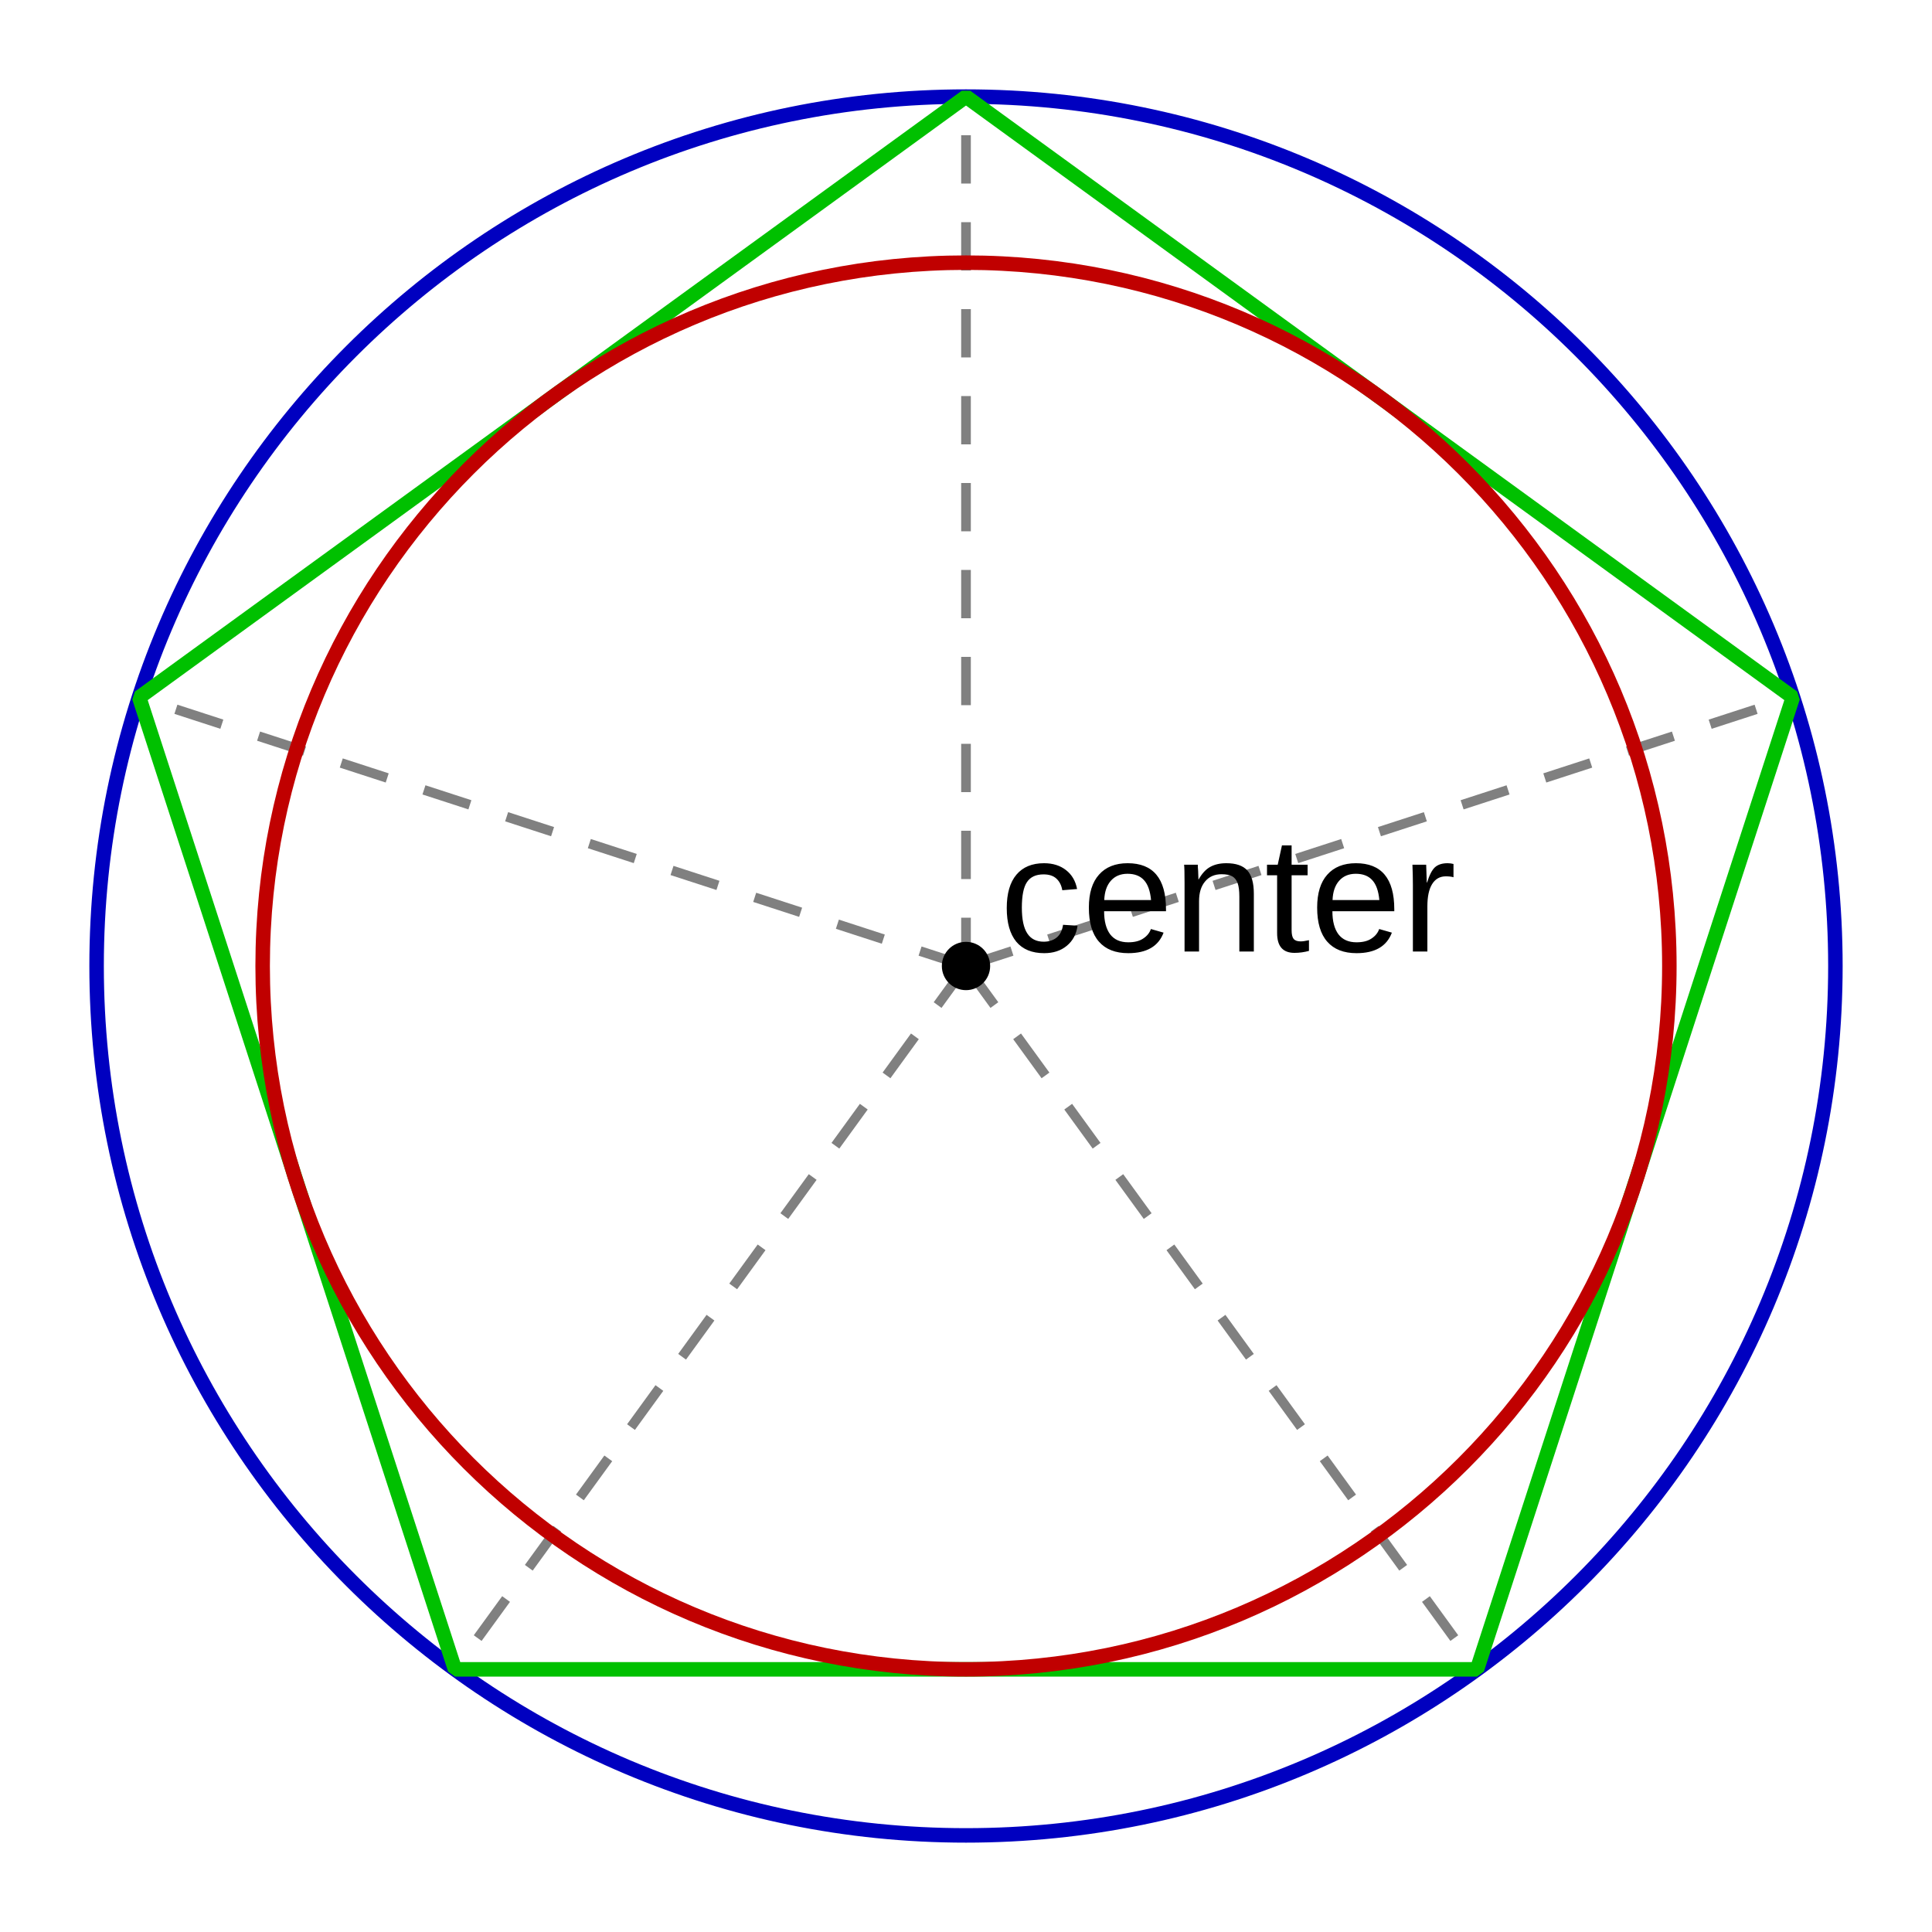
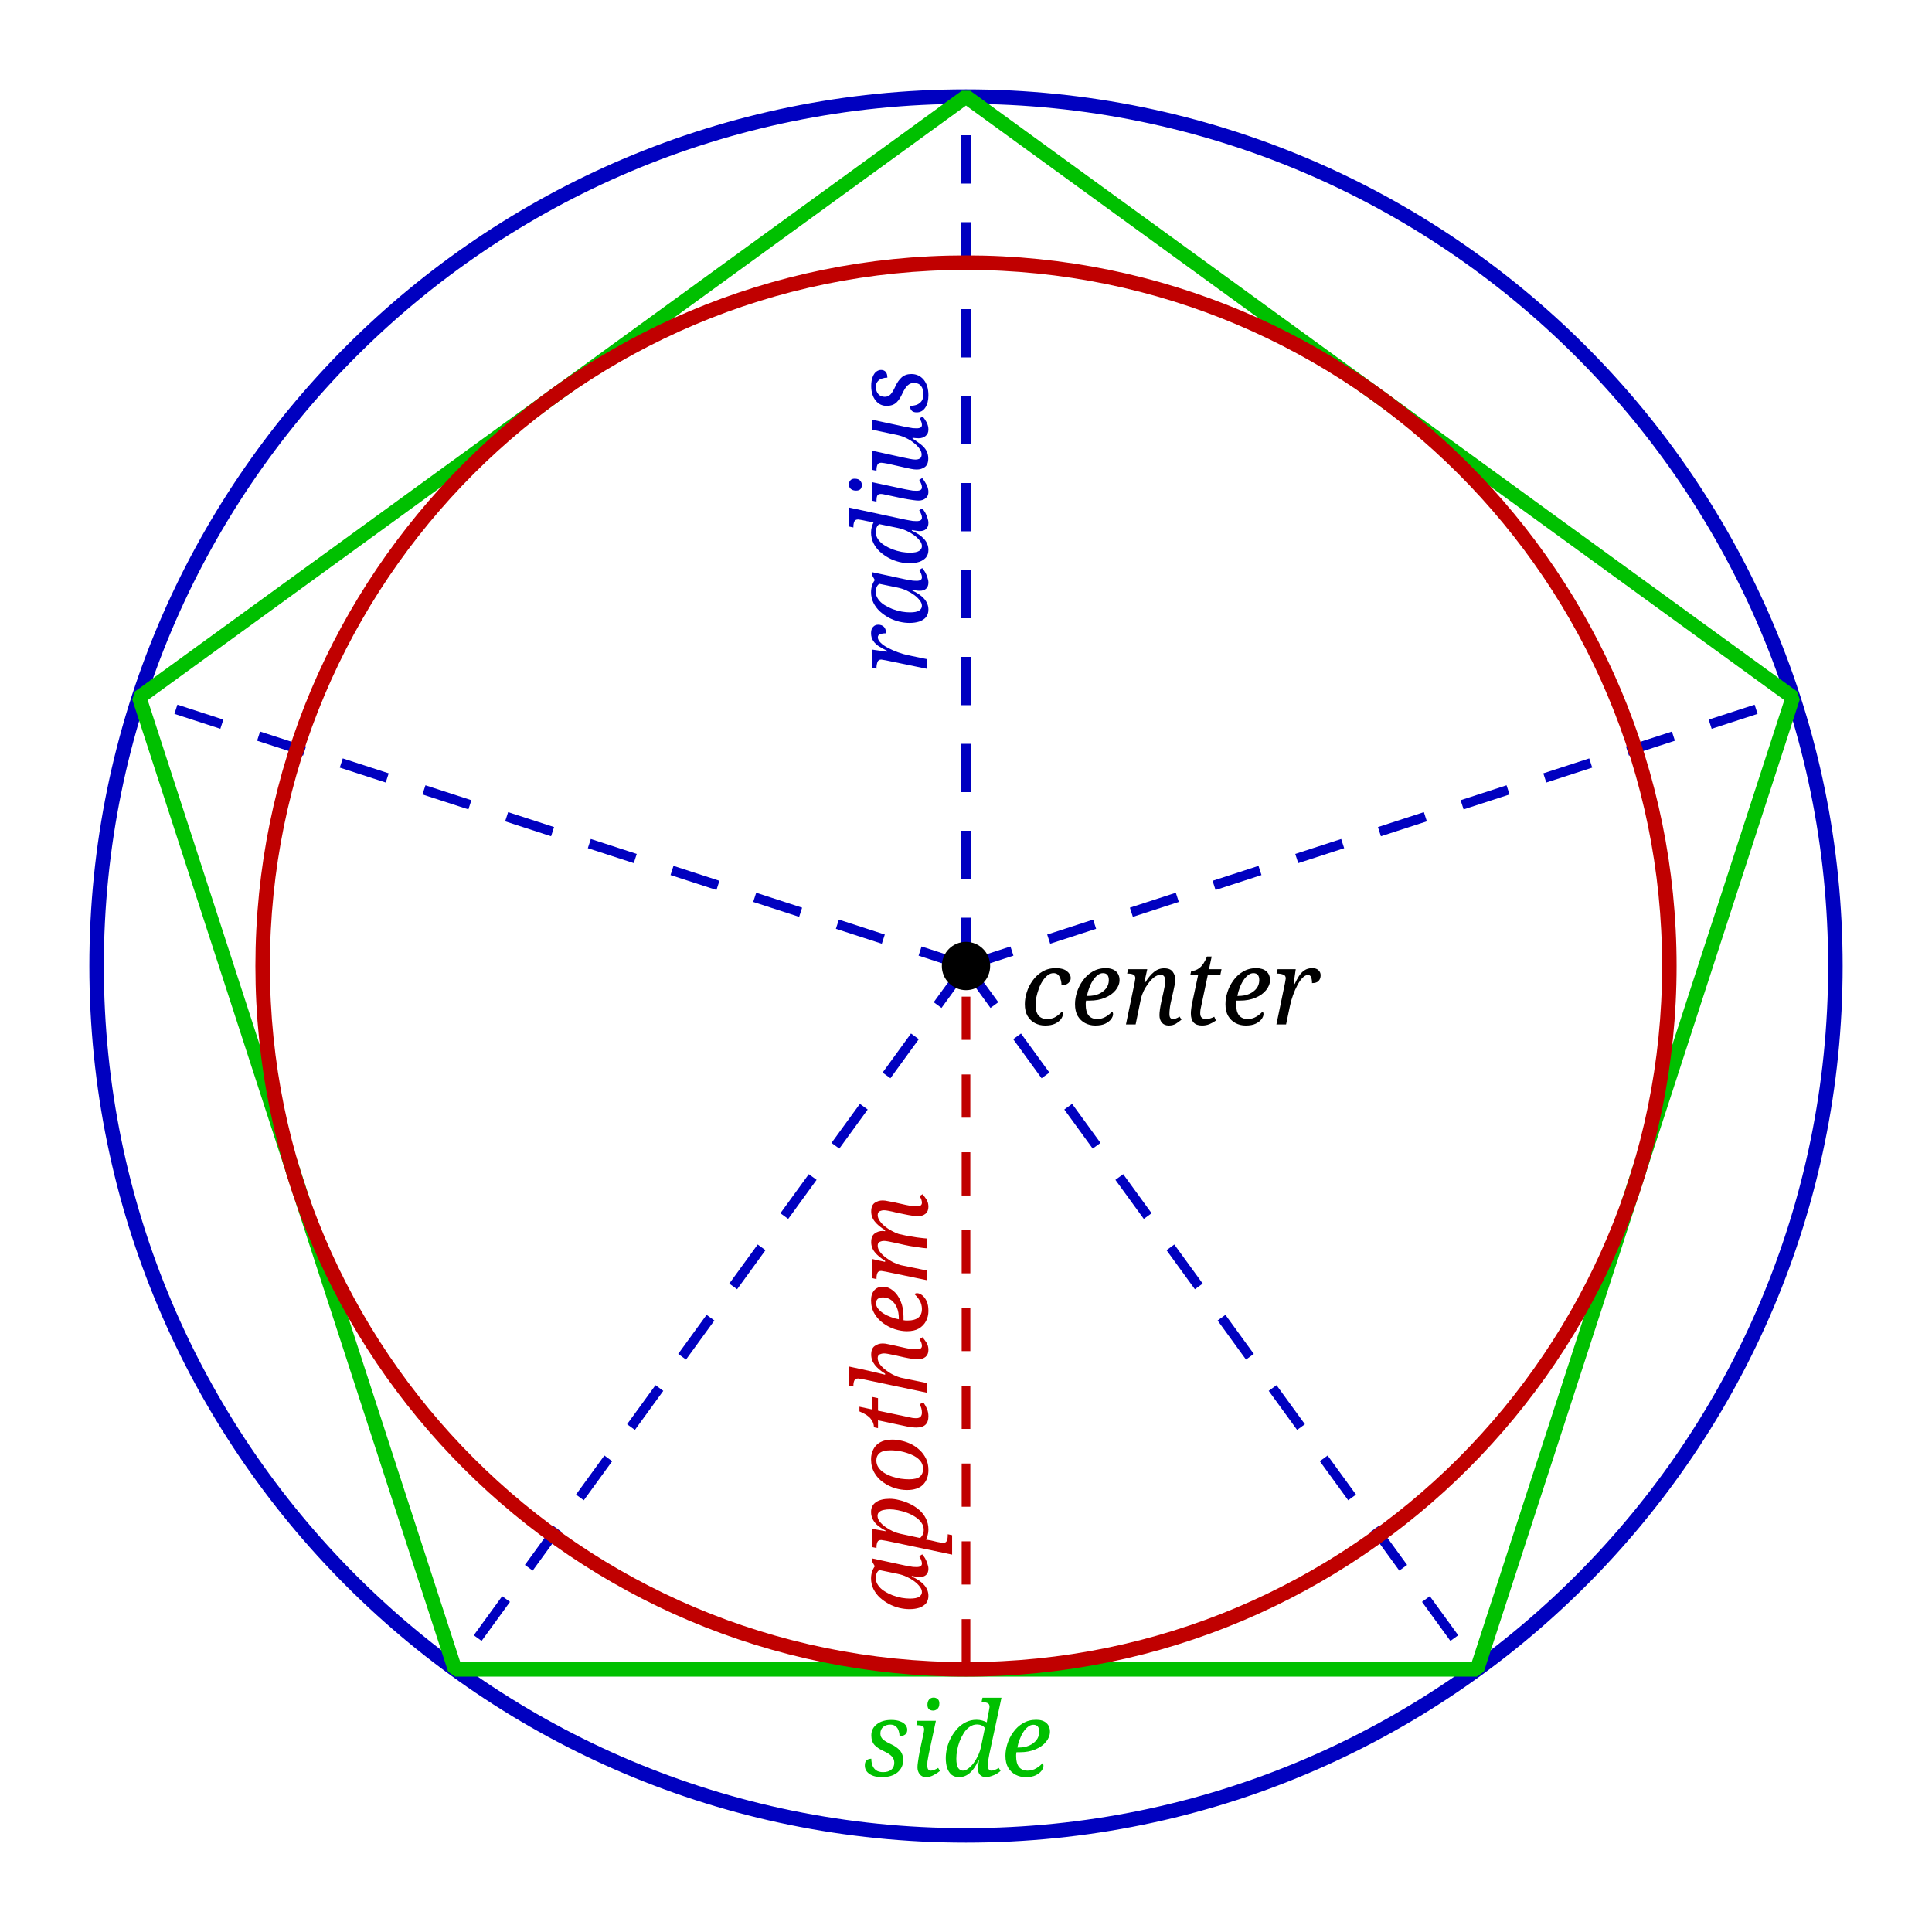
- <svg xmlns="http://www.w3.org/2000/svg" viewBox="0 0 200 200">
-   <g fill="none" stroke="#808080" stroke-dasharray="5 4" stroke-width="1">
-     <line x1="100" y1="100" x2="100" y2="10" />
-     <line x1="100" y1="100" x2="185.595" y2="72.189" />
-     <line x1="100" y1="100" x2="152.9" y2="172.811" />
-     <line x1="100" y1="100" x2="47.099" y2="172.811" />
-     <line x1="100" y1="100" x2="14.409" y2="72.189" />
-   </g>
-   <circle cx="100" cy="100" r="90" fill="none" stroke="#0000c0" stroke-width="1.5" />
-   <polygon style="fill: none; stroke: #00c000; stroke-linejoin: bevel; stroke-width: 1.5" points="100, 10 185.595, 72.189 152.9, 172.811 47.099, 172.811 14.409, 72.189" />
-   <circle cx="100" cy="100" r="72.811" fill="none" stroke="#c00000" stroke-width="1.5" />
-   <circle cx="100" cy="100" r="2.5" fill="black" stroke="none" />
-   <text x="103.5" y="98.5" font-family="Arial" font-size="17" fill="black">center</text>
+ <svg xmlns="http://www.w3.org/2000/svg" viewBox="0 0 200 200" version="1.1" id="svg24">
+   <line x1="100" y1="100" x2="100" y2="10" id="line2" style="fill:none;stroke:#0000c0;stroke-width:1;stroke-dasharray:5, 4;fill-opacity:1;stroke-opacity:1" />
+   <line x1="100" y1="172.087" x2="100" y2="100" id="line2-6" style="fill:#000000;stroke:#c00000;stroke-width:0.895;stroke-dasharray:4.475, 3.58;fill-opacity:1;stroke-opacity:1" />
+   <line x1="100" y1="100" x2="185.595" y2="72.188" id="line4" style="fill:none;stroke:#0000c0;stroke-width:1;stroke-dasharray:5, 4;stroke-opacity:1" />
+   <line x1="100" y1="100" x2="152.9" y2="172.811" id="line6" style="fill:none;stroke:#0000c0;stroke-width:1;stroke-dasharray:5, 4;stroke-opacity:1" />
+   <line x1="100" y1="100" x2="47.099" y2="172.811" id="line8" style="fill:none;stroke:#0000c0;stroke-width:1;stroke-dasharray:5, 4;stroke-opacity:1" />
+   <line x1="100" y1="100" x2="14.409" y2="72.188" id="line10" style="fill:none;stroke:#0000c0;stroke-width:1;stroke-dasharray:5, 4;stroke-opacity:1" />
+   <circle cx="100" cy="100" r="90" fill="none" stroke="#0000c0" stroke-width="1.5" id="circle14" />
+   <polygon style="fill: none; stroke: #00c000; stroke-linejoin: bevel; stroke-width: 1.5" points="100, 10 185.595, 72.189 152.9, 172.811 47.099, 172.811 14.409, 72.189" id="polygon16" />
+   <circle cx="100" cy="100" r="72.811" fill="none" stroke="#c00000" stroke-width="1.5" id="circle18" />
+   <circle cx="100" cy="100" r="2.5" fill="black" stroke="none" id="circle20" />
+   <text x="105.636" y="106.053" font-family="Serif" font-size="17" fill="black" id="text22" style="font-style:italic;font-variant:normal;font-weight:normal;font-stretch:normal;font-size:10.667px;font-family:Serif;-inkscape-font-specification:'Serif, Normal';font-variant-ligatures:normal;font-variant-caps:normal;font-variant-numeric:normal;font-variant-east-asian:normal;fill:#000000">center</text>
+   <text x="-69.713" y="96" font-family="Serif" font-size="17px" fill="#000000" id="text22-7" style="font-style:italic;font-variant:normal;font-weight:normal;font-stretch:normal;font-size:10.667px;font-family:Serif;-inkscape-font-specification:'Serif, Normal';font-variant-ligatures:normal;font-variant-caps:normal;font-variant-numeric:normal;font-variant-east-asian:normal;fill:#0000c0;fill-opacity:1" transform="rotate(-90)">radius</text>
+   <text x="-167.03" y="96" font-family="Serif" font-size="17px" fill="#000000" id="text22-5" transform="rotate(-90)" style="font-style:italic;font-variant:normal;font-weight:normal;font-stretch:normal;font-size:10.667px;font-family:Serif;-inkscape-font-specification:'Serif, Normal';font-variant-ligatures:normal;font-variant-caps:normal;font-variant-numeric:normal;font-variant-east-asian:normal;fill:#c00000;fill-opacity:1;stroke:none">
+     <tspan style="fill:#c00000;fill-opacity:1;stroke:none;stroke-opacity:1" id="tspan41969">apothem</tspan>
+   </text>
+   <text x="89.263" y="183.859" font-family="Serif" font-size="17px" fill="#000000" id="text22-5-7" style="font-style:italic;font-variant:normal;font-weight:normal;font-stretch:normal;font-size:10.667px;font-family:Serif;-inkscape-font-specification:'Serif, Normal';font-variant-ligatures:normal;font-variant-caps:normal;font-variant-numeric:normal;font-variant-east-asian:normal;fill:#00c000;fill-opacity:1">side</text>
</svg>
